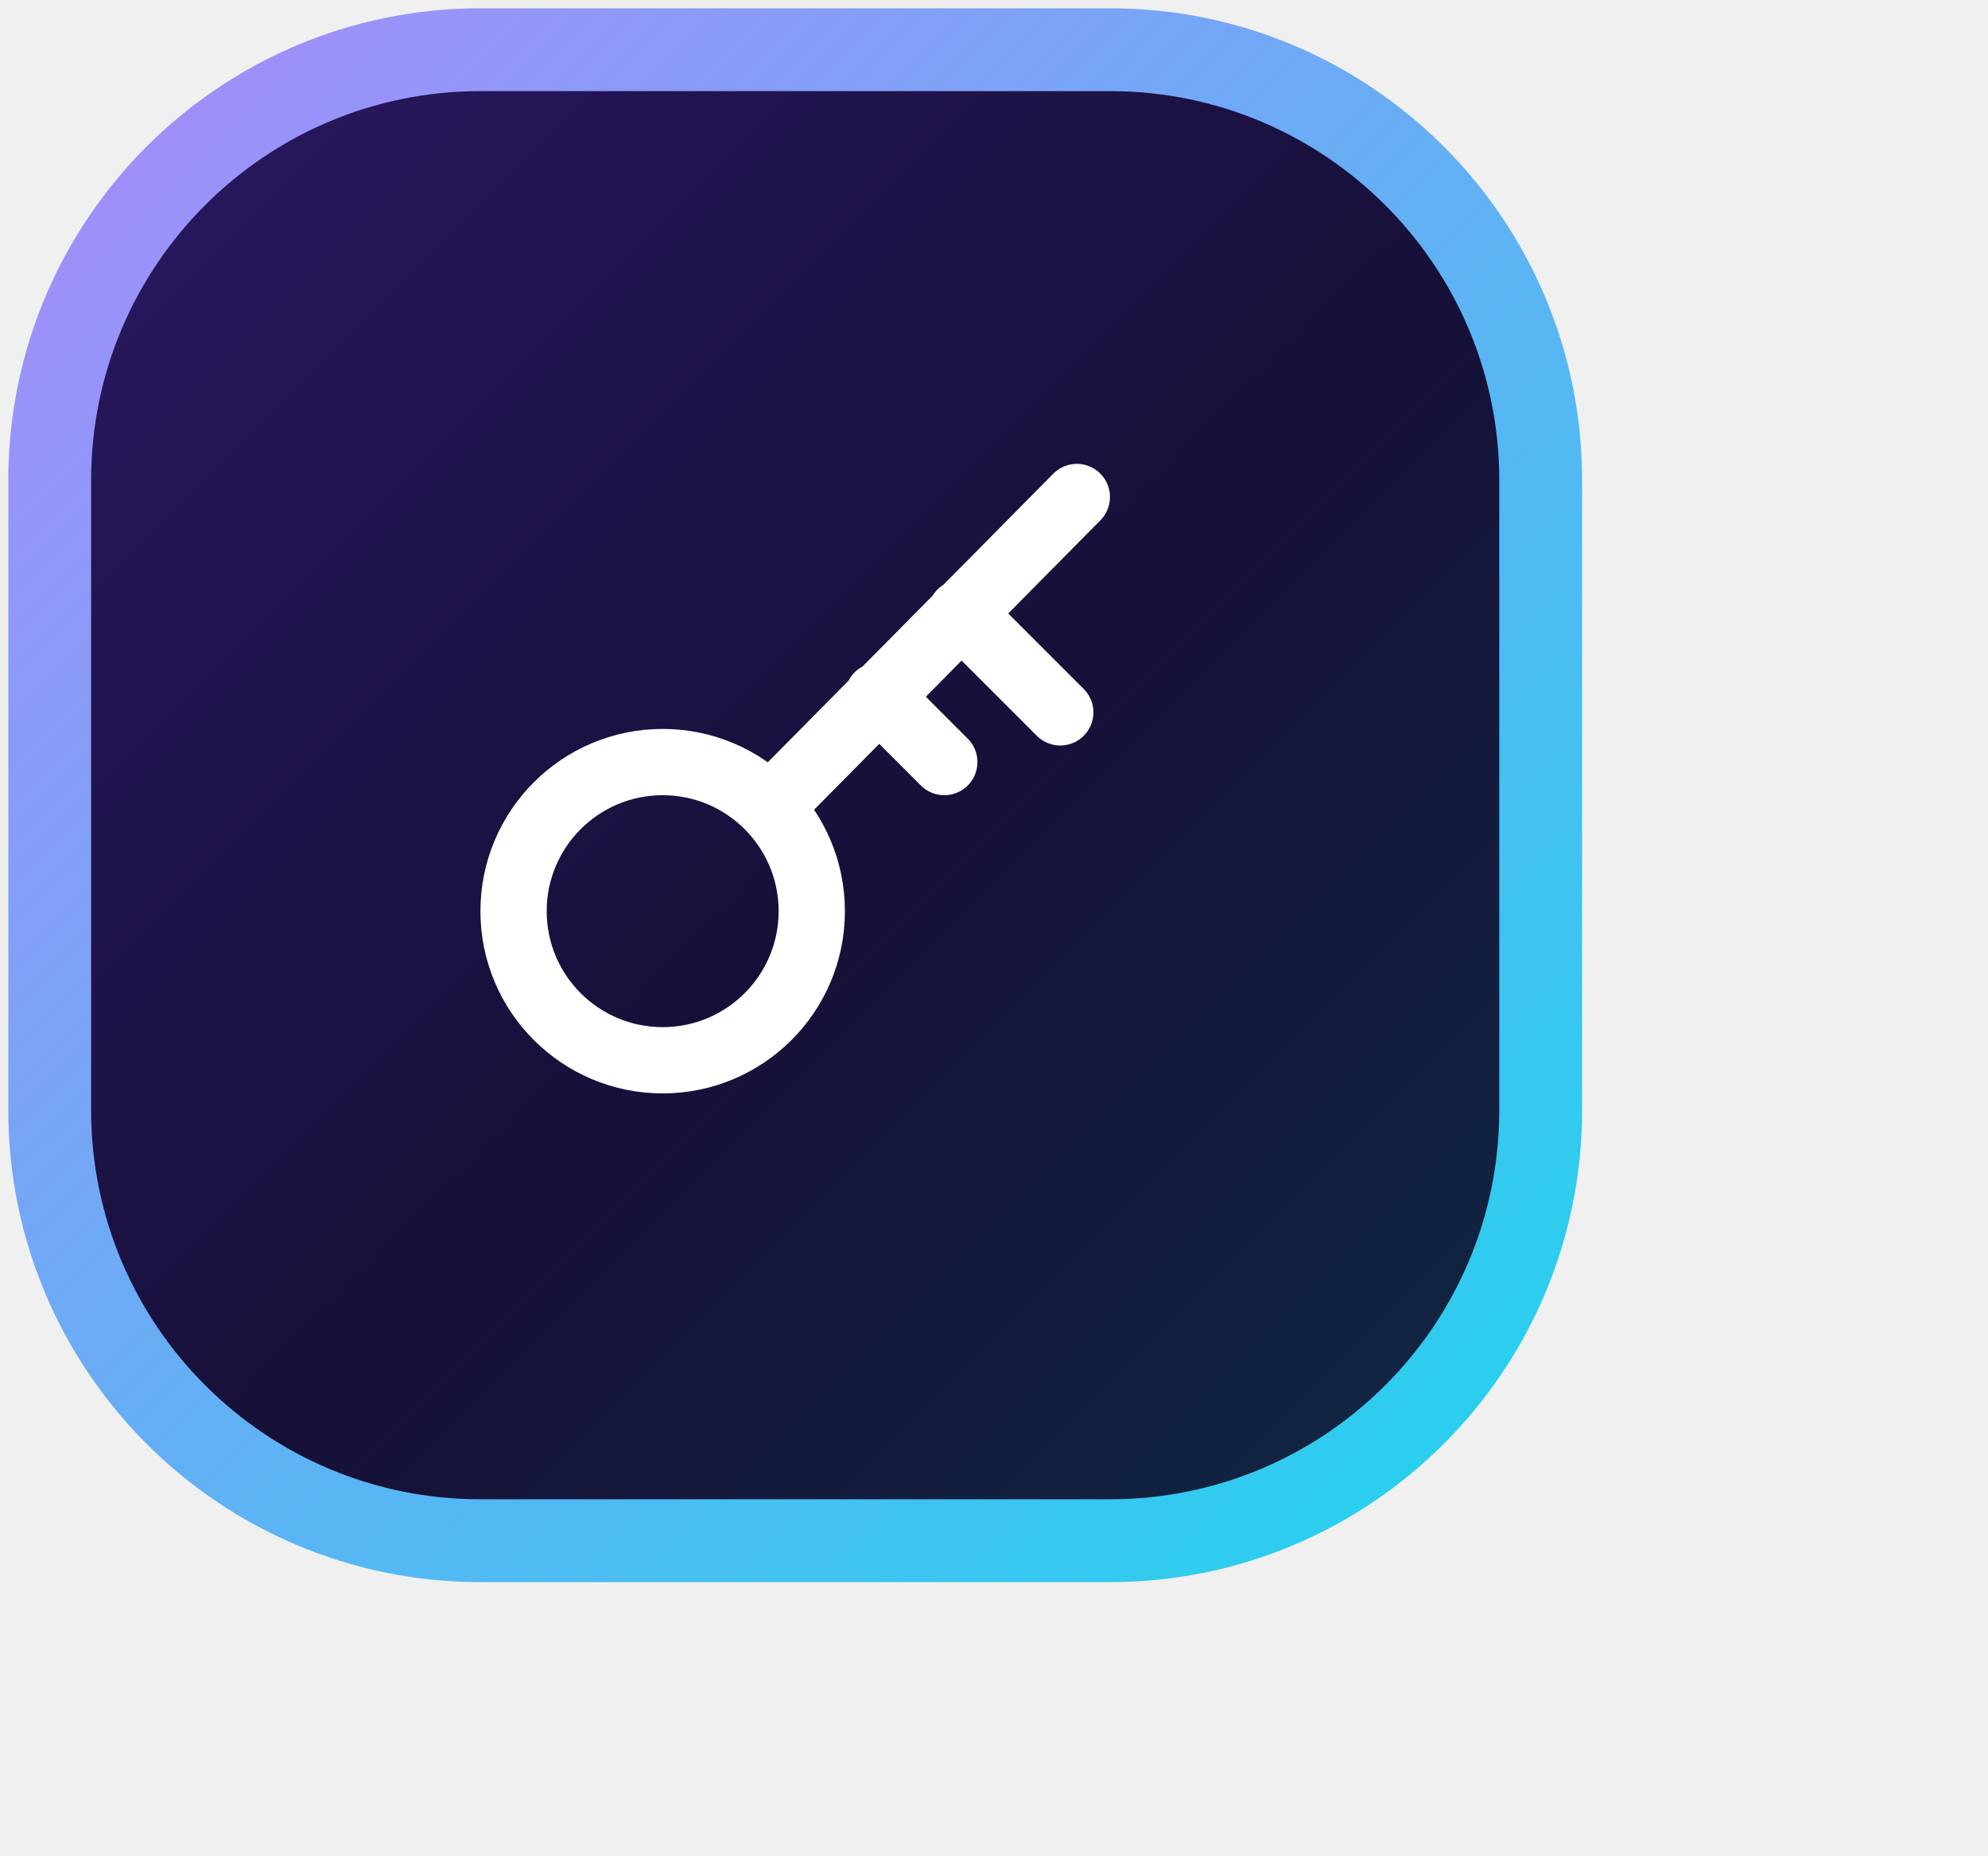
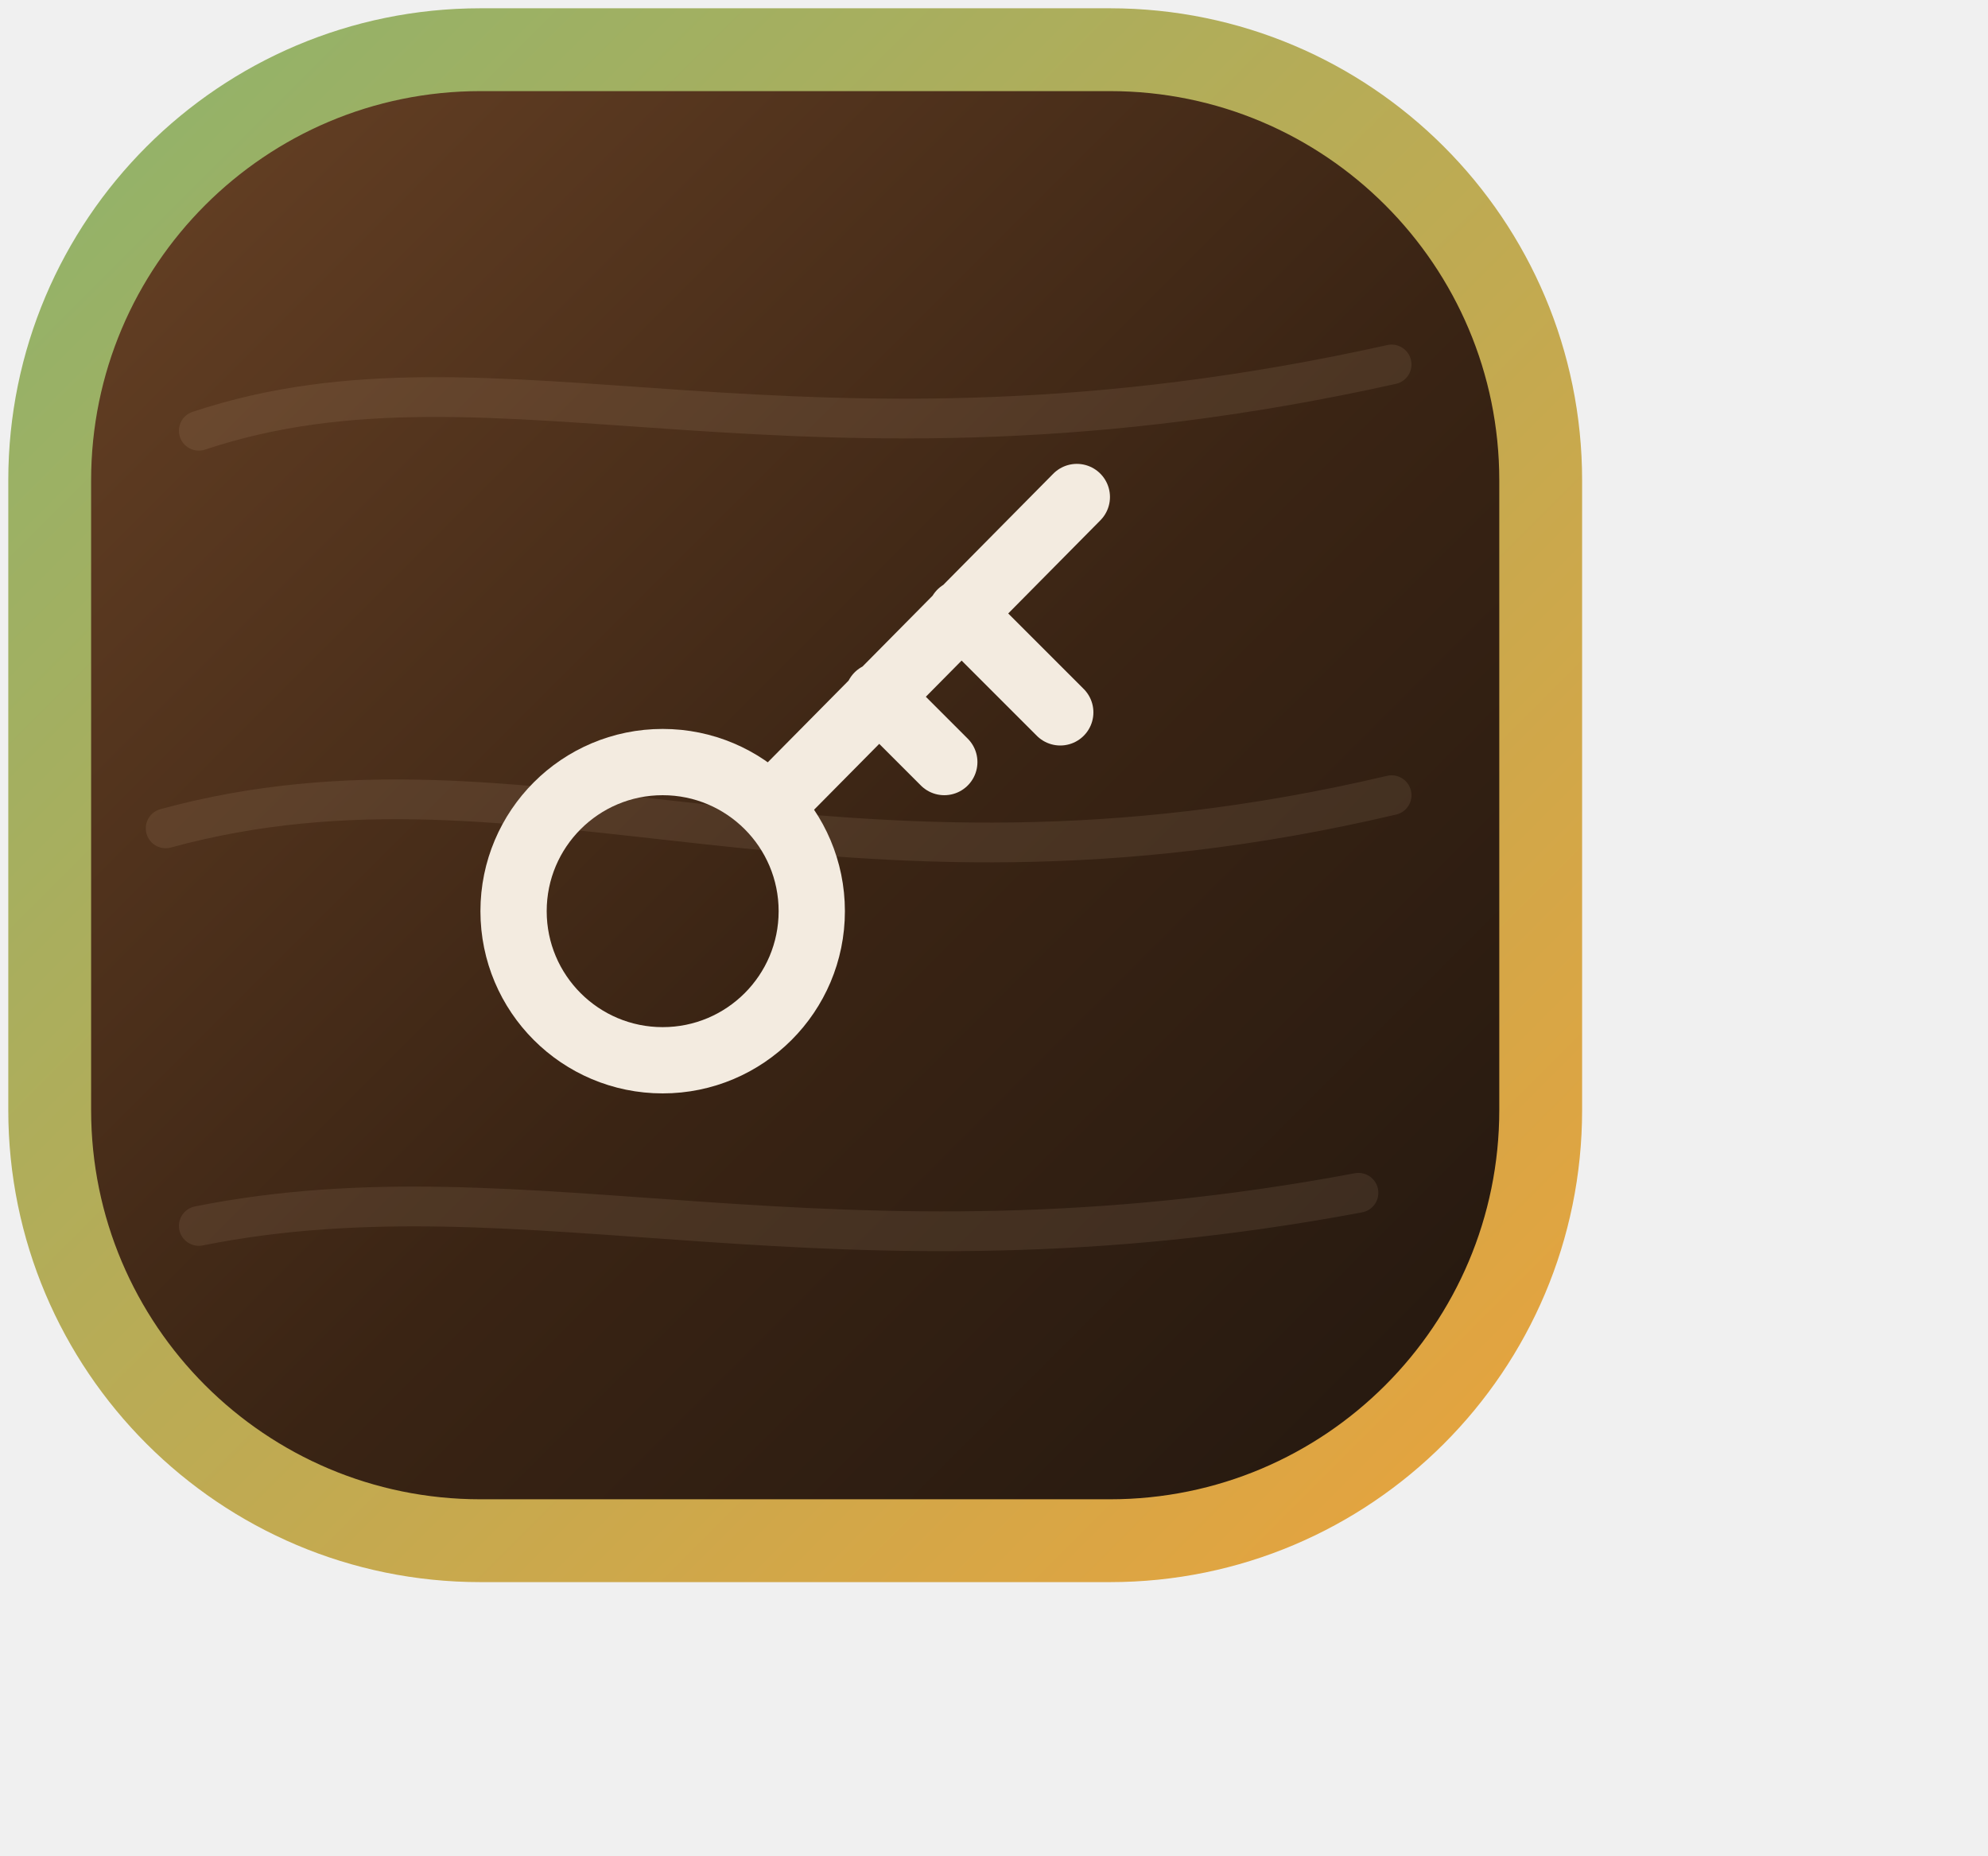
<svg xmlns="http://www.w3.org/2000/svg" width="60" height="56" viewBox="0 0 60 56" aria-hidden="true">
  <defs>
    <linearGradient id="tile" x1="0" y1="0" x2="1" y2="1">
-       <stop offset="0" stop-color="#2B1863" />
-       <stop offset="0.55" stop-color="#161038" />
-       <stop offset="1" stop-color="#0F2A44" />
+       <stop offset="0" stop-color="#6A4326" />
+       <stop offset="0.55" stop-color="#3A2414" />
+       <stop offset="1" stop-color="#22170F" />
    </linearGradient>
    <linearGradient id="edge" x1="0" y1="0" x2="1" y2="1">
-       <stop offset="0" stop-color="#A78BFA" />
-       <stop offset="1" stop-color="#22D3EE" />
+       <stop offset="0" stop-color="#8FB36B" />
+       <stop offset="1" stop-color="#E8A33D" />
    </linearGradient>
  </defs>
  <rect x="1.5" y="1.5" width="45" height="45" rx="13" fill="url(#tile)" stroke="url(#edge)" stroke-width="2.5" />
-   <g transform="translate(12 12)" fill="none" stroke="#FFFFFF" stroke-width="2" stroke-linecap="round" stroke-linejoin="round">
+   <g fill="none" stroke="#FFE7C7" stroke-opacity=".09" stroke-width="1.2" stroke-linecap="round">
+     <path d="M6 13c9-3 18 2 36-2" />
+     <path d="M5 25c11-3 20 3 37-1" />
+     <path d="M6 37c10-2 19 2 35-1" />
+   </g>
+   <g transform="translate(12 12)" fill="none" stroke="#F3EBE0" stroke-width="2" stroke-linecap="round" stroke-linejoin="round">
    <circle cx="8" cy="15.5" r="4.5" />
    <path d="M11.3 12.3L20.5 3M17 6.5l3 3M14.5 9l2 2" />
  </g>
</svg>
